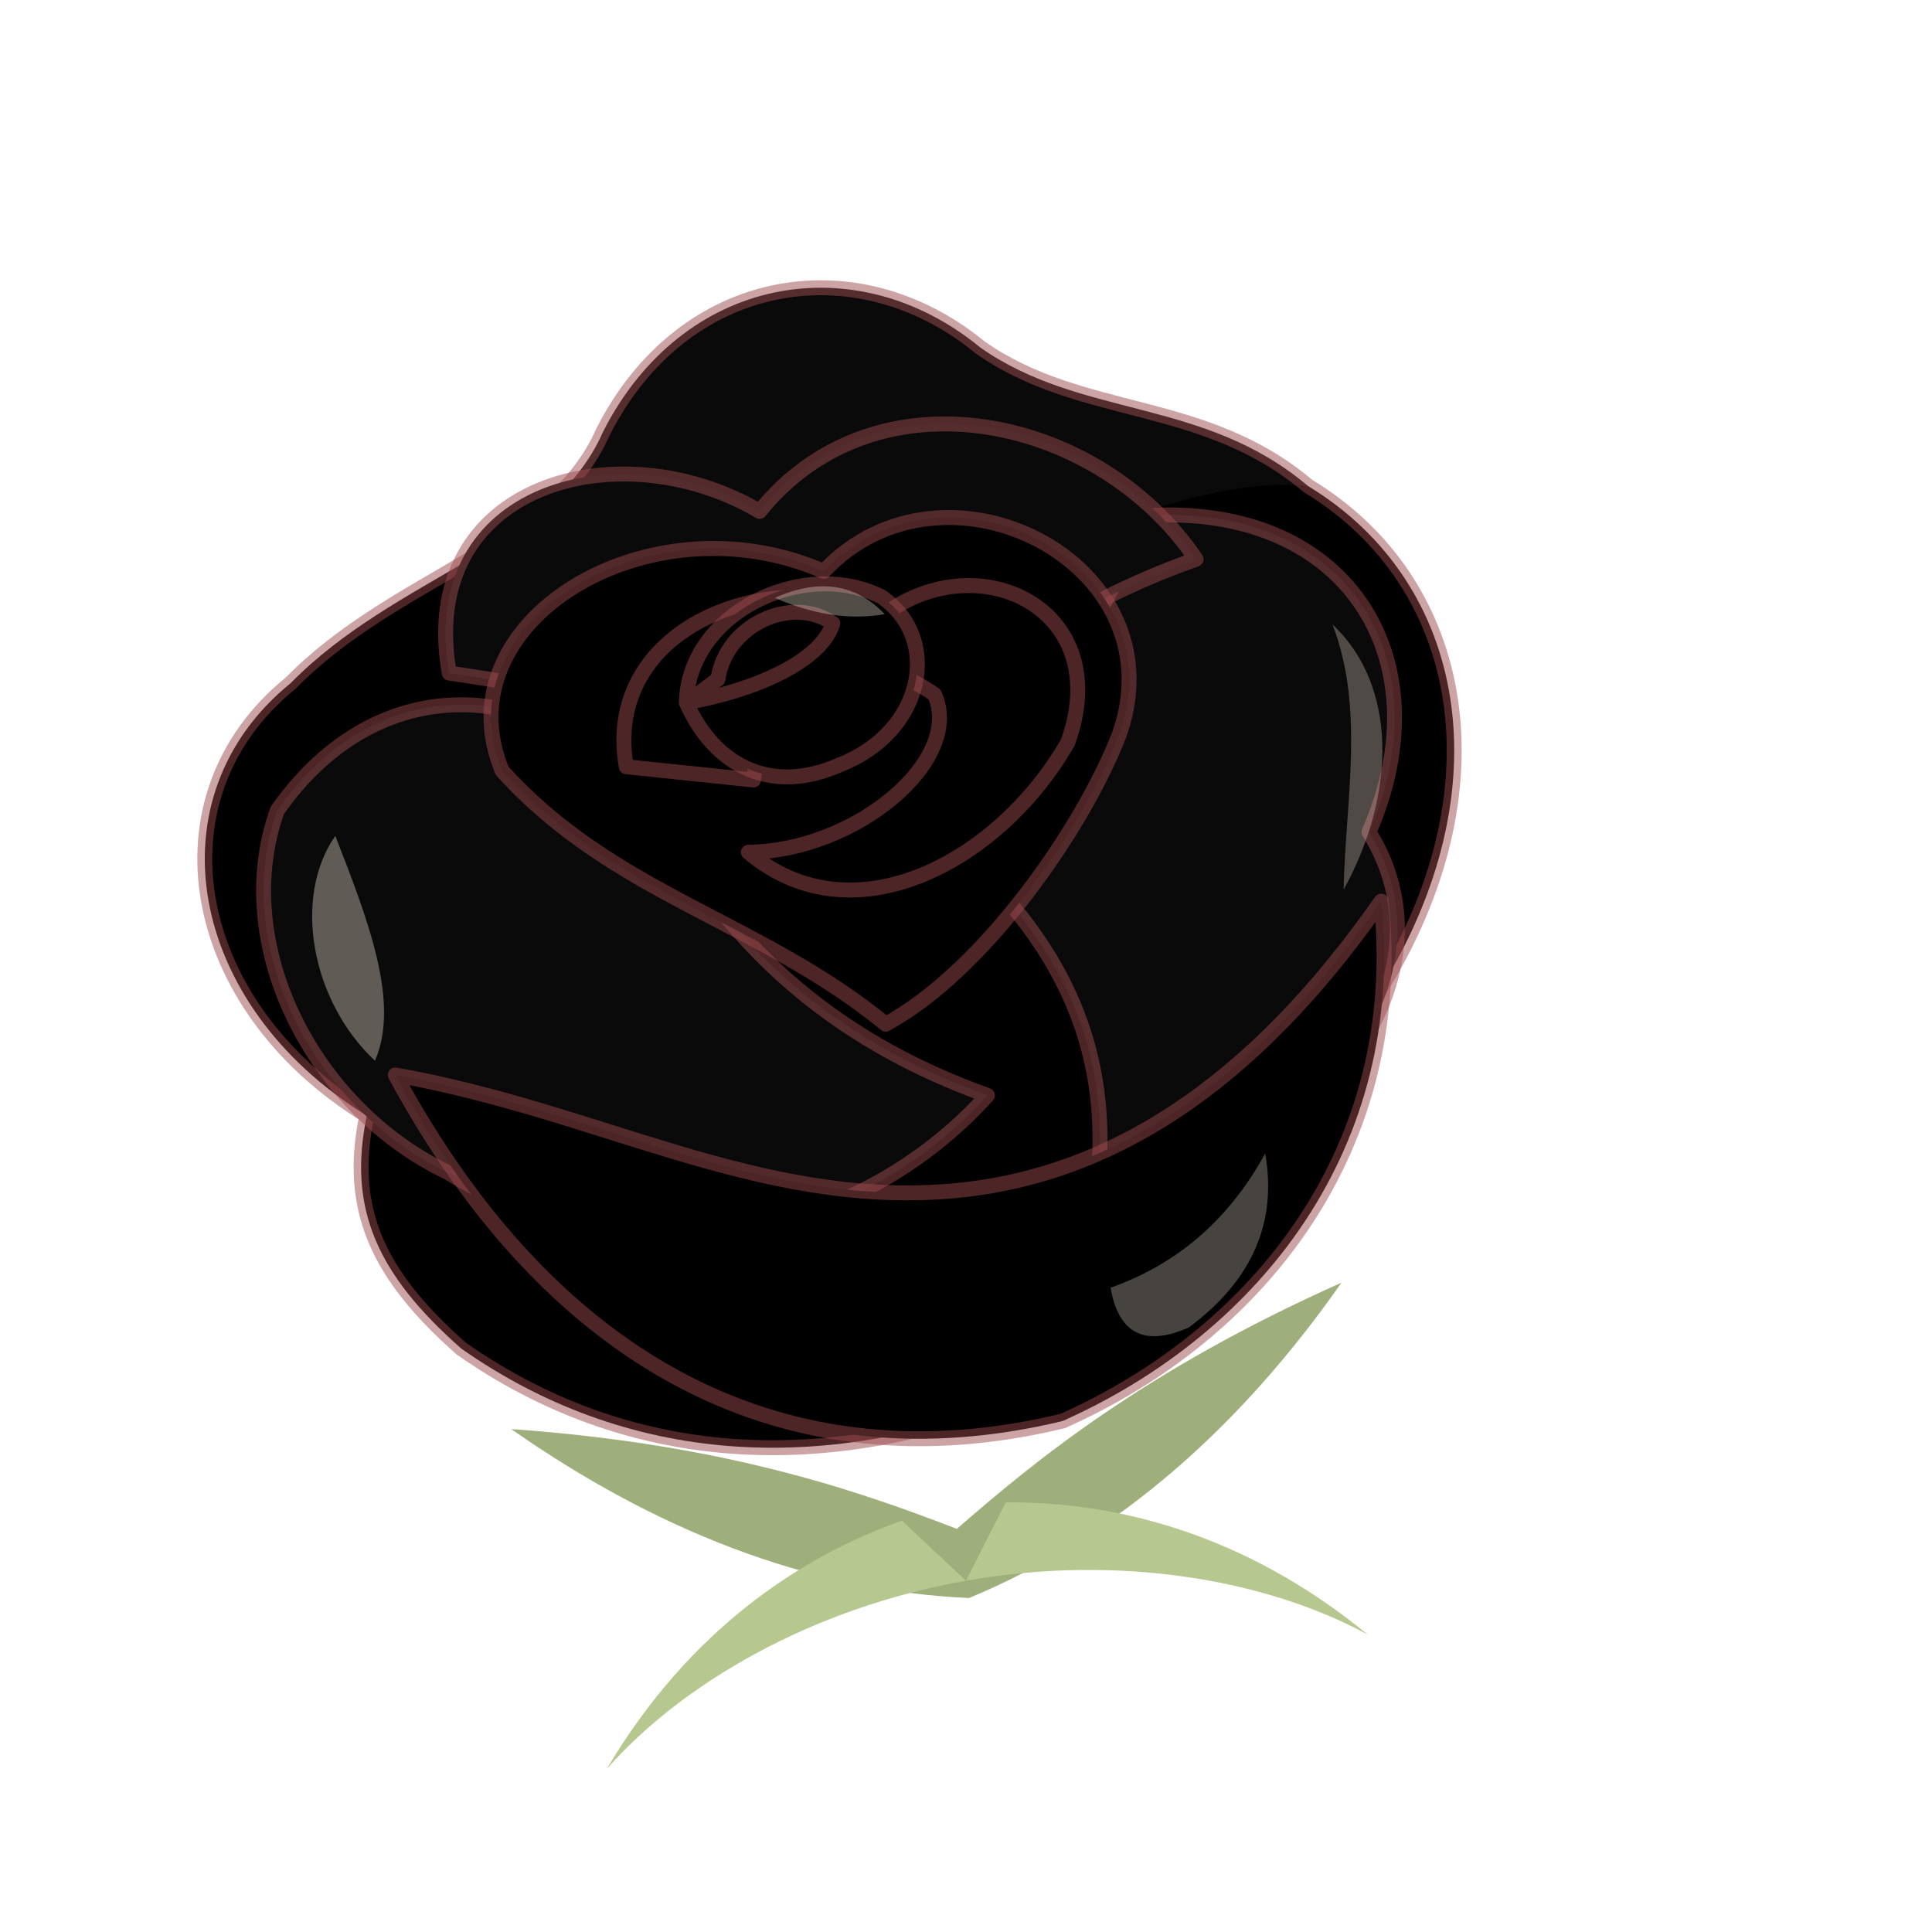
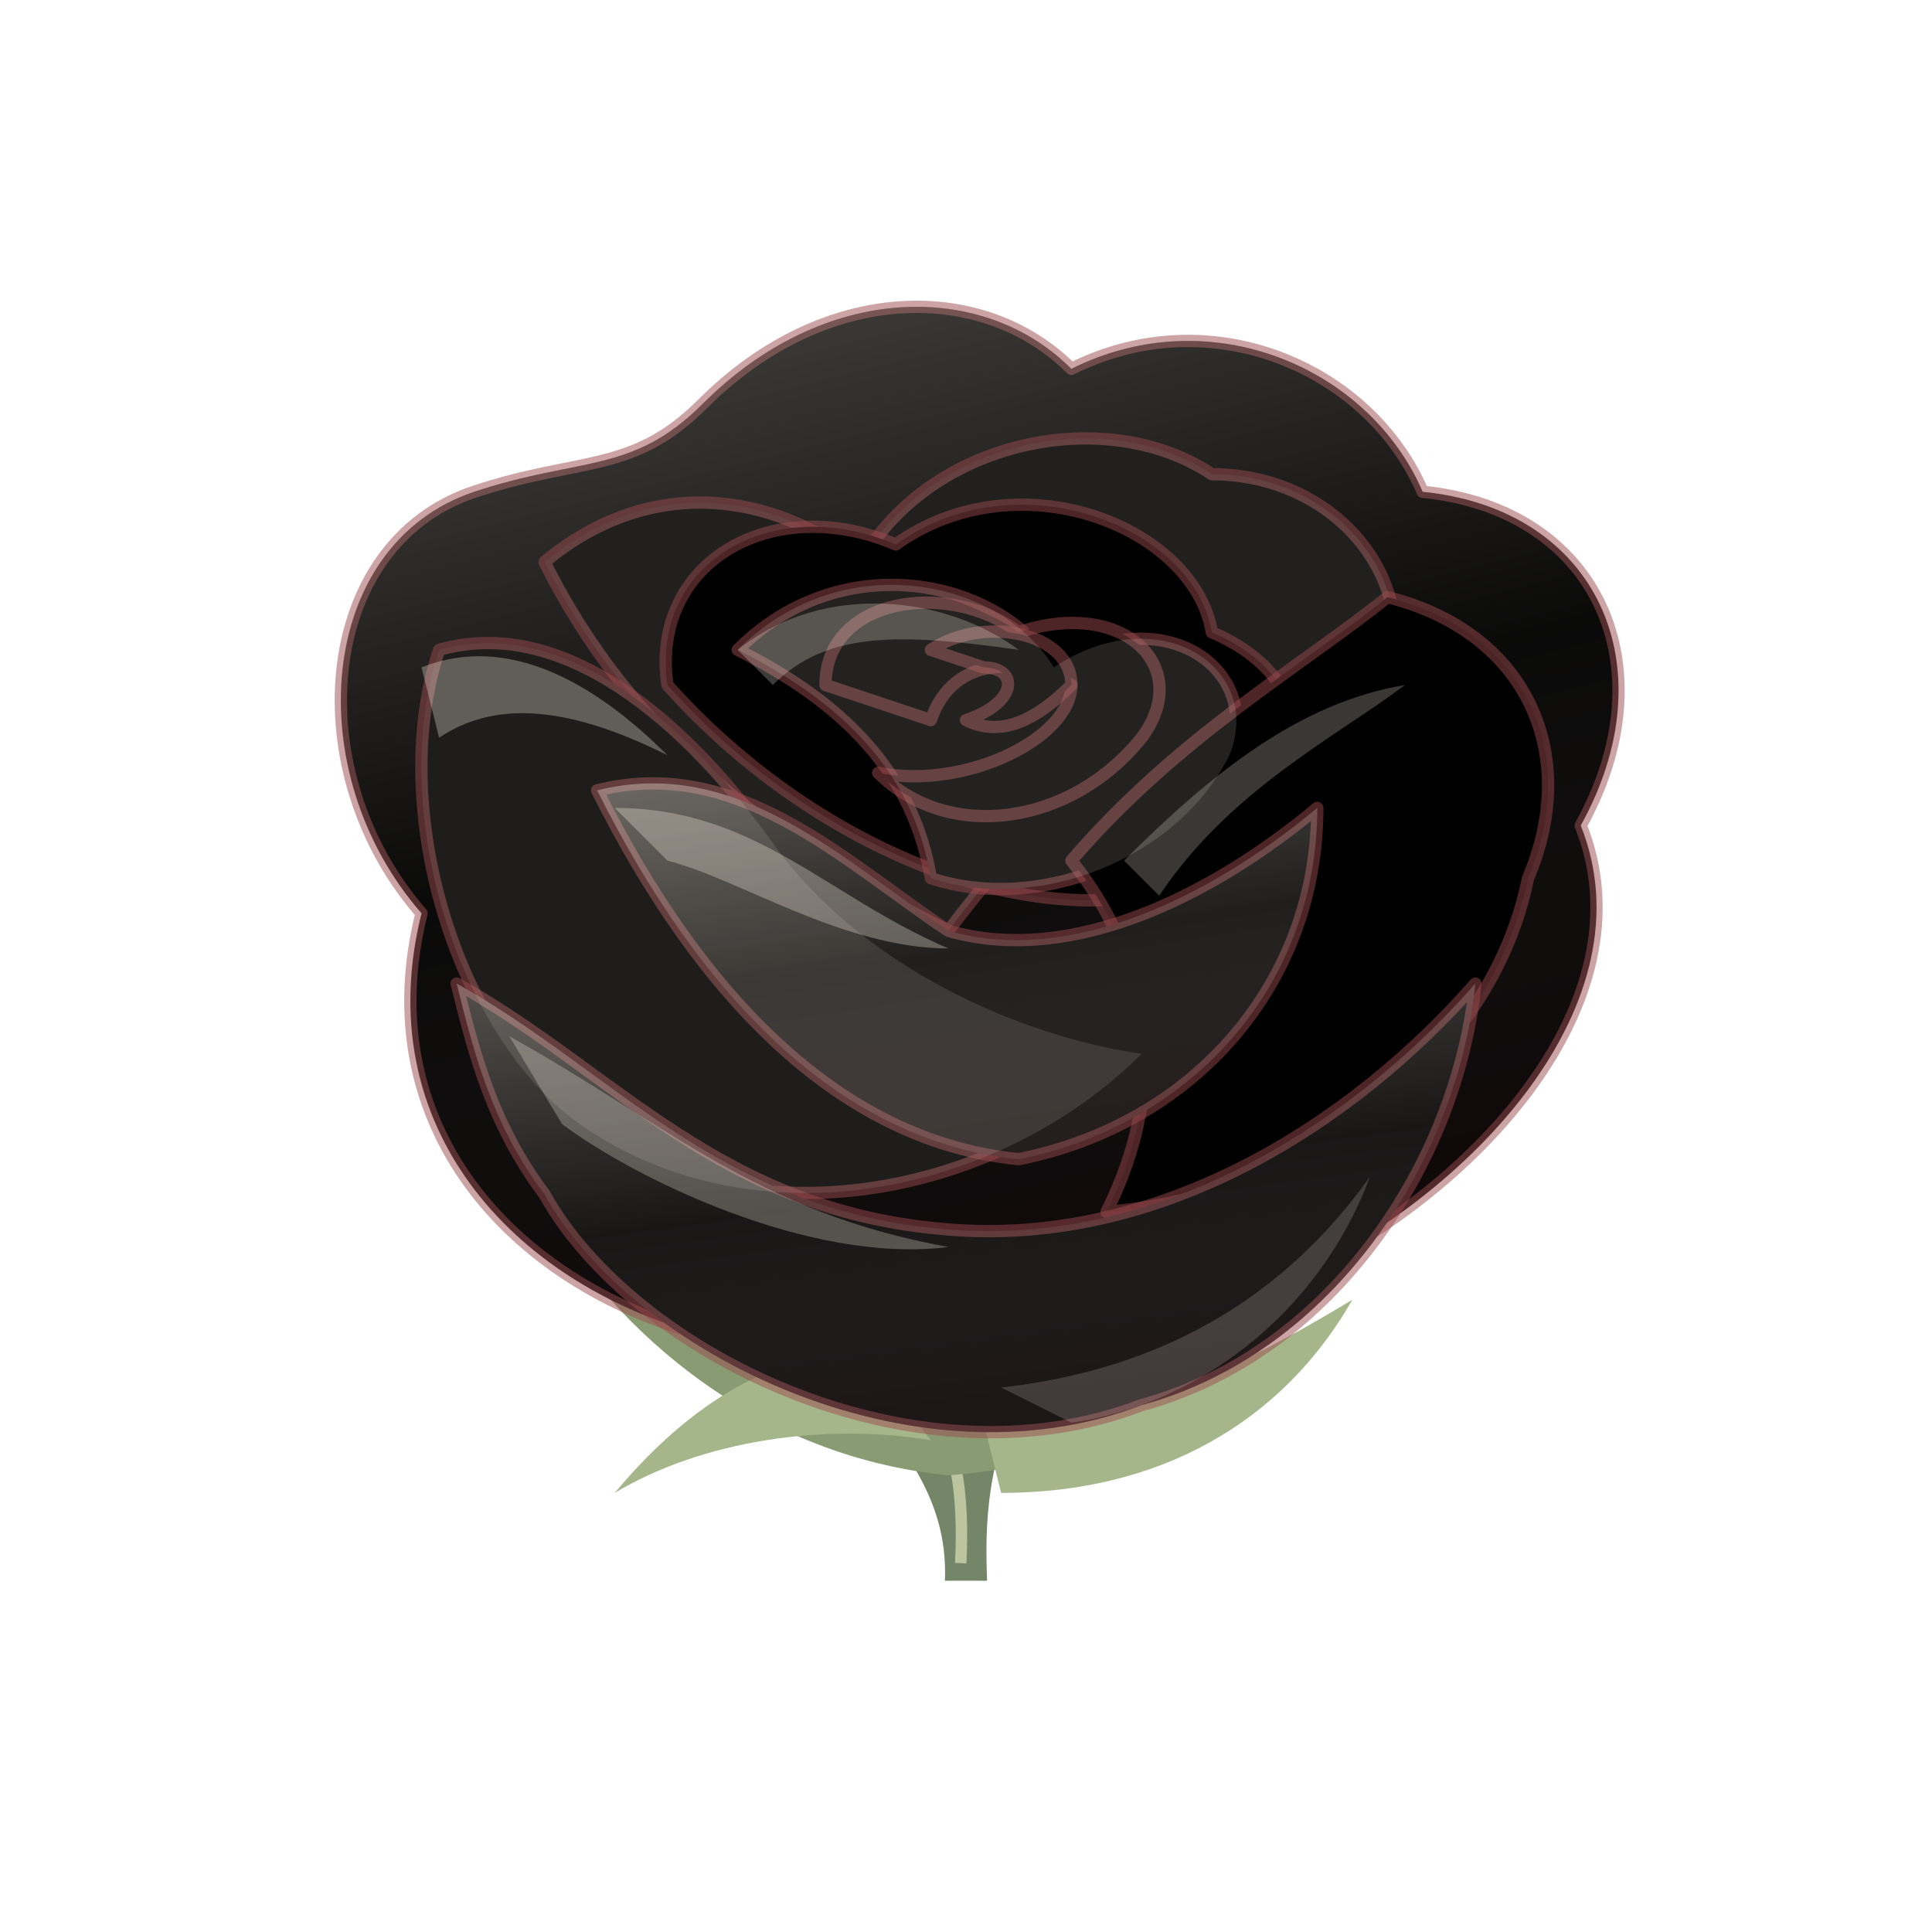
<svg xmlns="http://www.w3.org/2000/svg" width="110" height="110" viewBox="0 0 110 110">
-   <g transform="rotate(-10 55 90)">
-     <path d="M55 91 C46 89 38 84 31 77 C43 80 50 84 55 87 C60 84 67 80 79 77 C72 84 64 89 55 91 Z" fill="#9eaf7c" />
-     <path d="M55 90 C46 90 38 93 33 97 C39 90 46 87 52 86 M55 90 C64 90 72 93 77 97 C71 90 64 87 58 86 Z" fill="#b7c790" />
-     <path d="M26 58 C17 50 17 38 26 33 C33 28 42 28 46 22 C52 14 62 14 68 21 C73 26 80 26 85 32 C93 39 93 51 84 61 C77 69 72 76 61 80 C48 83 37 80 29 72 C25 67 24 63 26 58 Z" fill="__COLOR__" stroke="#9d4b4f" stroke-opacity=".5" stroke-width=".85" stroke-linejoin="round" />
-     <path d="M46 22 C52 14 62 14 68 21 C73 26 80 26 85 32 C78 30 68 34 58 34 C48 34 39 30 36 33 C42 28 43 24 46 22 Z" fill="#fff1e0" opacity=".045" />
-     <path d="M24 40 C31 33 40 35 45 43 C48 53 54 59 61 63 C52 70 39 70 30 62 C23 57 20 47 24 40 Z" fill="__COLOR__" stroke="#9d4b4f" stroke-opacity=".5" stroke-width=".85" stroke-linejoin="round" />
-     <path d="M24 40 C31 33 40 35 45 43 C48 53 54 59 61 63 C52 70 39 70 30 62 C23 57 20 47 24 40 Z" fill="#fff1e0" opacity=".045" />
-     <path d="M75 32 C87 33 91 43 85 52 C89 62 77 71 66 70 C69 61 66 54 61 48 C67 41 73 38 75 32 Z" fill="__COLOR__" stroke="#9d4b4f" stroke-opacity=".5" stroke-width=".85" stroke-linejoin="round" />
-     <path d="M75 32 C87 33 91 43 85 52 C89 62 77 71 66 70 C69 61 66 54 61 48 C67 41 73 38 75 32 Z" fill="#fff1e0" opacity=".045" />
-     <path d="M28 56 C39 60 47 67 58 68 C69 69 78 63 85 56 C84 70 74 79 62 82 C46 83 34 74 28 56 Z" fill="__COLOR__" stroke="#9d4b4f" stroke-opacity=".5" stroke-width=".85" stroke-linejoin="round" />
-     <path d="M35 34 C35 23 47 22 54 28 C62 21 74 26 78 35 C66 37 59 43 53 47 C47 38 41 36 35 34 Z" fill="__COLOR__" stroke="#9d4b4f" stroke-opacity=".5" stroke-width=".85" stroke-linejoin="round" />
-     <path d="M35 34 C35 23 47 22 54 28 C62 21 74 26 78 35 C66 37 59 43 53 47 C47 38 41 36 35 34 Z" fill="#fff1e0" opacity=".045" />
-     <path d="M37 40 C35 31 48 26 57 32 C65 26 77 35 72 44 C69 49 62 56 56 58 C50 51 42 48 37 40 Z" fill="__COLOR__" stroke="#9d4b4f" stroke-opacity=".5" stroke-width=".85" stroke-linejoin="round" />
-     <path d="M44 41 C44 33 54 31 60 35 C66 32 73 37 69 44 C64 50 55 53 50 47 C56 48 63 44 62 40 C58 36 53 37 51 43 Z" fill="__COLOR__" stroke="#9d4b4f" stroke-opacity=".5" stroke-width=".85" stroke-linejoin="round" />
-     <path d="M48 38 C49 33 56 31 60 34 C63 37 61 42 56 43 C52 44 49 42 48 38 C52 38 56 37 57 35 C55 33 51 34 50 37 Z" fill="__COLOR__" stroke="#9d4b4f" stroke-opacity=".5" stroke-width=".85" stroke-linejoin="round" />
-     <path d="M27 42 C24 45 24 51 27 55 C29 52 28 47 27 42 Z" fill="#fff1df" opacity=".35" />
-     <path d="M85 40 C88 44 87 50 83 55 C84 50 86 45 85 40 Z" fill="#fff1df" opacity=".28" />
-     <path d="M66 75 Q72 74 76 69 Q76 75 70 78 Q66 79 66 75 Z" fill="#fff1df" opacity=".28" />
-     <path d="M54 33 Q58 32 60 35 Q57 35 54 33 Z" fill="#fff1df" opacity=".32" />
+   <defs>
+     <linearGradient id="rose-petal-light" x1="0" y1="0" x2=".3" y2="1">
+       <stop stop-color="#fff6e9" stop-opacity=".28" />
+       <stop offset=".55" stop-color="#fff6e9" stop-opacity=".04" />
+       <stop offset="1" stop-color="#75434b" stop-opacity=".13" />
+     </linearGradient>
+   </defs>
+   <path d="M53.8 90C54 85 51 82 48 78L59 77C56 83 56.1 87 56.2 90Z" fill="#748668" />
+   <path d="M54.7 89C54.9 85 54.4 82 53 80" fill="none" stroke="#bdc5a0" stroke-width=".65" />
+   <path d="M54 84C44 83 36 77 31 69C41 74 48 75 55 77C65 74 73 70 80 63C76 75 67 83 54 84Z" fill="#899b73" />
+   <path d="M53 82C47 81 40 82 35 85C40 79 45 77 49 77M56 81C65 81 72 77 77 74C73 81 66 85 57 85Z" fill="#a6b68b" />
+   <g fill="__COLOR__" stroke="#9d4b4f" stroke-opacity=".5" stroke-width=".7" stroke-linejoin="round">
+     <path d="M24 52C17 44 18 31 27 28C33 26 36 27 40 23C47 16 56 16 61 21C69 17 78 21 81 28C91 29 95 38 90 47C94 57 84 68 73 73L40 76C29 73 21 64 24 52Z" />
+     <path d="M24 52C17 44 18 31 27 28C33 26 36 27 40 23C47 16 56 16 61 21C69 17 78 21 81 28C91 29 95 38 90 47C94 57 84 68 73 73L40 76C29 73 21 64 24 52Z" fill="url(#rose-petal-light)" stroke="none" />
+     <path d="M31 32C37 27 44 28 49 32C53 25 63 23 69 27C76 27 81 33 79 39C67 39 60 45 54 53C44 48 36 42 31 32Z" />
+     <path d="M31 32C37 27 44 28 49 32C53 25 63 23 69 27C76 27 81 33 79 39C67 39 60 45 54 53C44 48 36 42 31 32Z" fill="#fff6e9" opacity=".13" stroke="none" />
+     <path d="M38 39C37 32 44 28 51 31C58 26 68 30 69 36C76 39 75 46 69 50C59 54 46 48 38 39Z" />
+     <path d="M42 37C48 31 57 33 60 38C66 34 72 38 70 43C67 49 59 52 53 50C52 44 48 40 42 37Z" />
+     <path d="M47 39C47 34 54 33 58 36C64 34 68 38 65 42C61 47 54 48 50 44C55 45 61 42 61 39C57 37 54 38 53 41Z" />
+     <path d="M53 37C56 35 61 36 61 39C59 41 57 42 55 41C58 40 58 38 56 38Z" />
+     <path d="M25 37C32 35 39 41 44 48C49 55 58 59 65 60C57 68 43 71 33 64C26 59 22 46 25 37Z" />
+     <path d="M79 34C87 36 90 43 87 50C85 60 75 68 63 69C67 61 65 54 61 49C67 42 74 38 79 34Z" />
+     <path d="M34 45C42 43 48 49 54 53C61 55 69 51 75 46C75 56 68 64 58 66C48 65 40 57 34 45Z" />
+     <path d="M34 45C42 43 48 49 54 53C61 55 69 51 75 46C75 56 68 64 58 66C48 65 40 57 34 45Z" fill="url(#rose-petal-light)" stroke="none" />
+     <path d="M26 56C35 61 41 69 54 70C66 71 77 64 84 56C83 66 76 77 65 80C52 85 36 77 31 68C28 64 27 60 26 56Z" />
+     <path d="M26 56C35 61 41 69 54 70C66 71 77 64 84 56C83 66 76 77 65 80C52 85 36 77 31 68C28 64 27 60 26 56Z" fill="url(#rose-petal-light)" stroke="none" />
+   </g>
+   <g fill="#fff6e9">
+     <path d="M25 37C32 35 39 41 44 48C49 55 58 59 65 60C57 68 43 71 33 64C26 59 22 46 25 37Z" opacity=".12" />
+     <path d="M42 37C48 31 57 33 60 38C66 34 72 38 70 43C67 49 59 52 53 50C52 44 48 40 42 37Z" opacity=".14" />
+     <path d="M34 45C42 43 48 49 54 53C61 55 69 51 75 46C75 56 68 64 58 66C48 65 40 57 34 45Z" opacity=".09" />
+     <path d="M26 56C35 61 41 69 54 70C66 71 77 64 84 56C83 66 76 77 65 80C52 85 36 77 31 68C28 64 27 60 26 56Z" opacity=".06" />
+   </g>
+   <g fill="#fff6e9">
+     <path d="M24 38C29 36 34 39 38 43C32 40 28 40 25 42Z" opacity=".3" />
+     <path d="M42 37C47 33 54 34 58 37C51 36 47 36 44 39Z" opacity=".24" />
+     <path d="M64 49C69 44 74 40 80 39C76 42 70 45 66 51Z" opacity=".23" />
+     <path d="M35 46C43 46 47 51 54 54C48 54 42 50 38 49Z" opacity=".3" />
+     <path d="M29 59C38 64 43 69 54 71C46 72 36 67 32 64Z" opacity=".26" />
+     <path d="M57 79C66 78 73 74 78 67C75 75 68 80 61 81Z" opacity=".17" />
  </g>
</svg>
